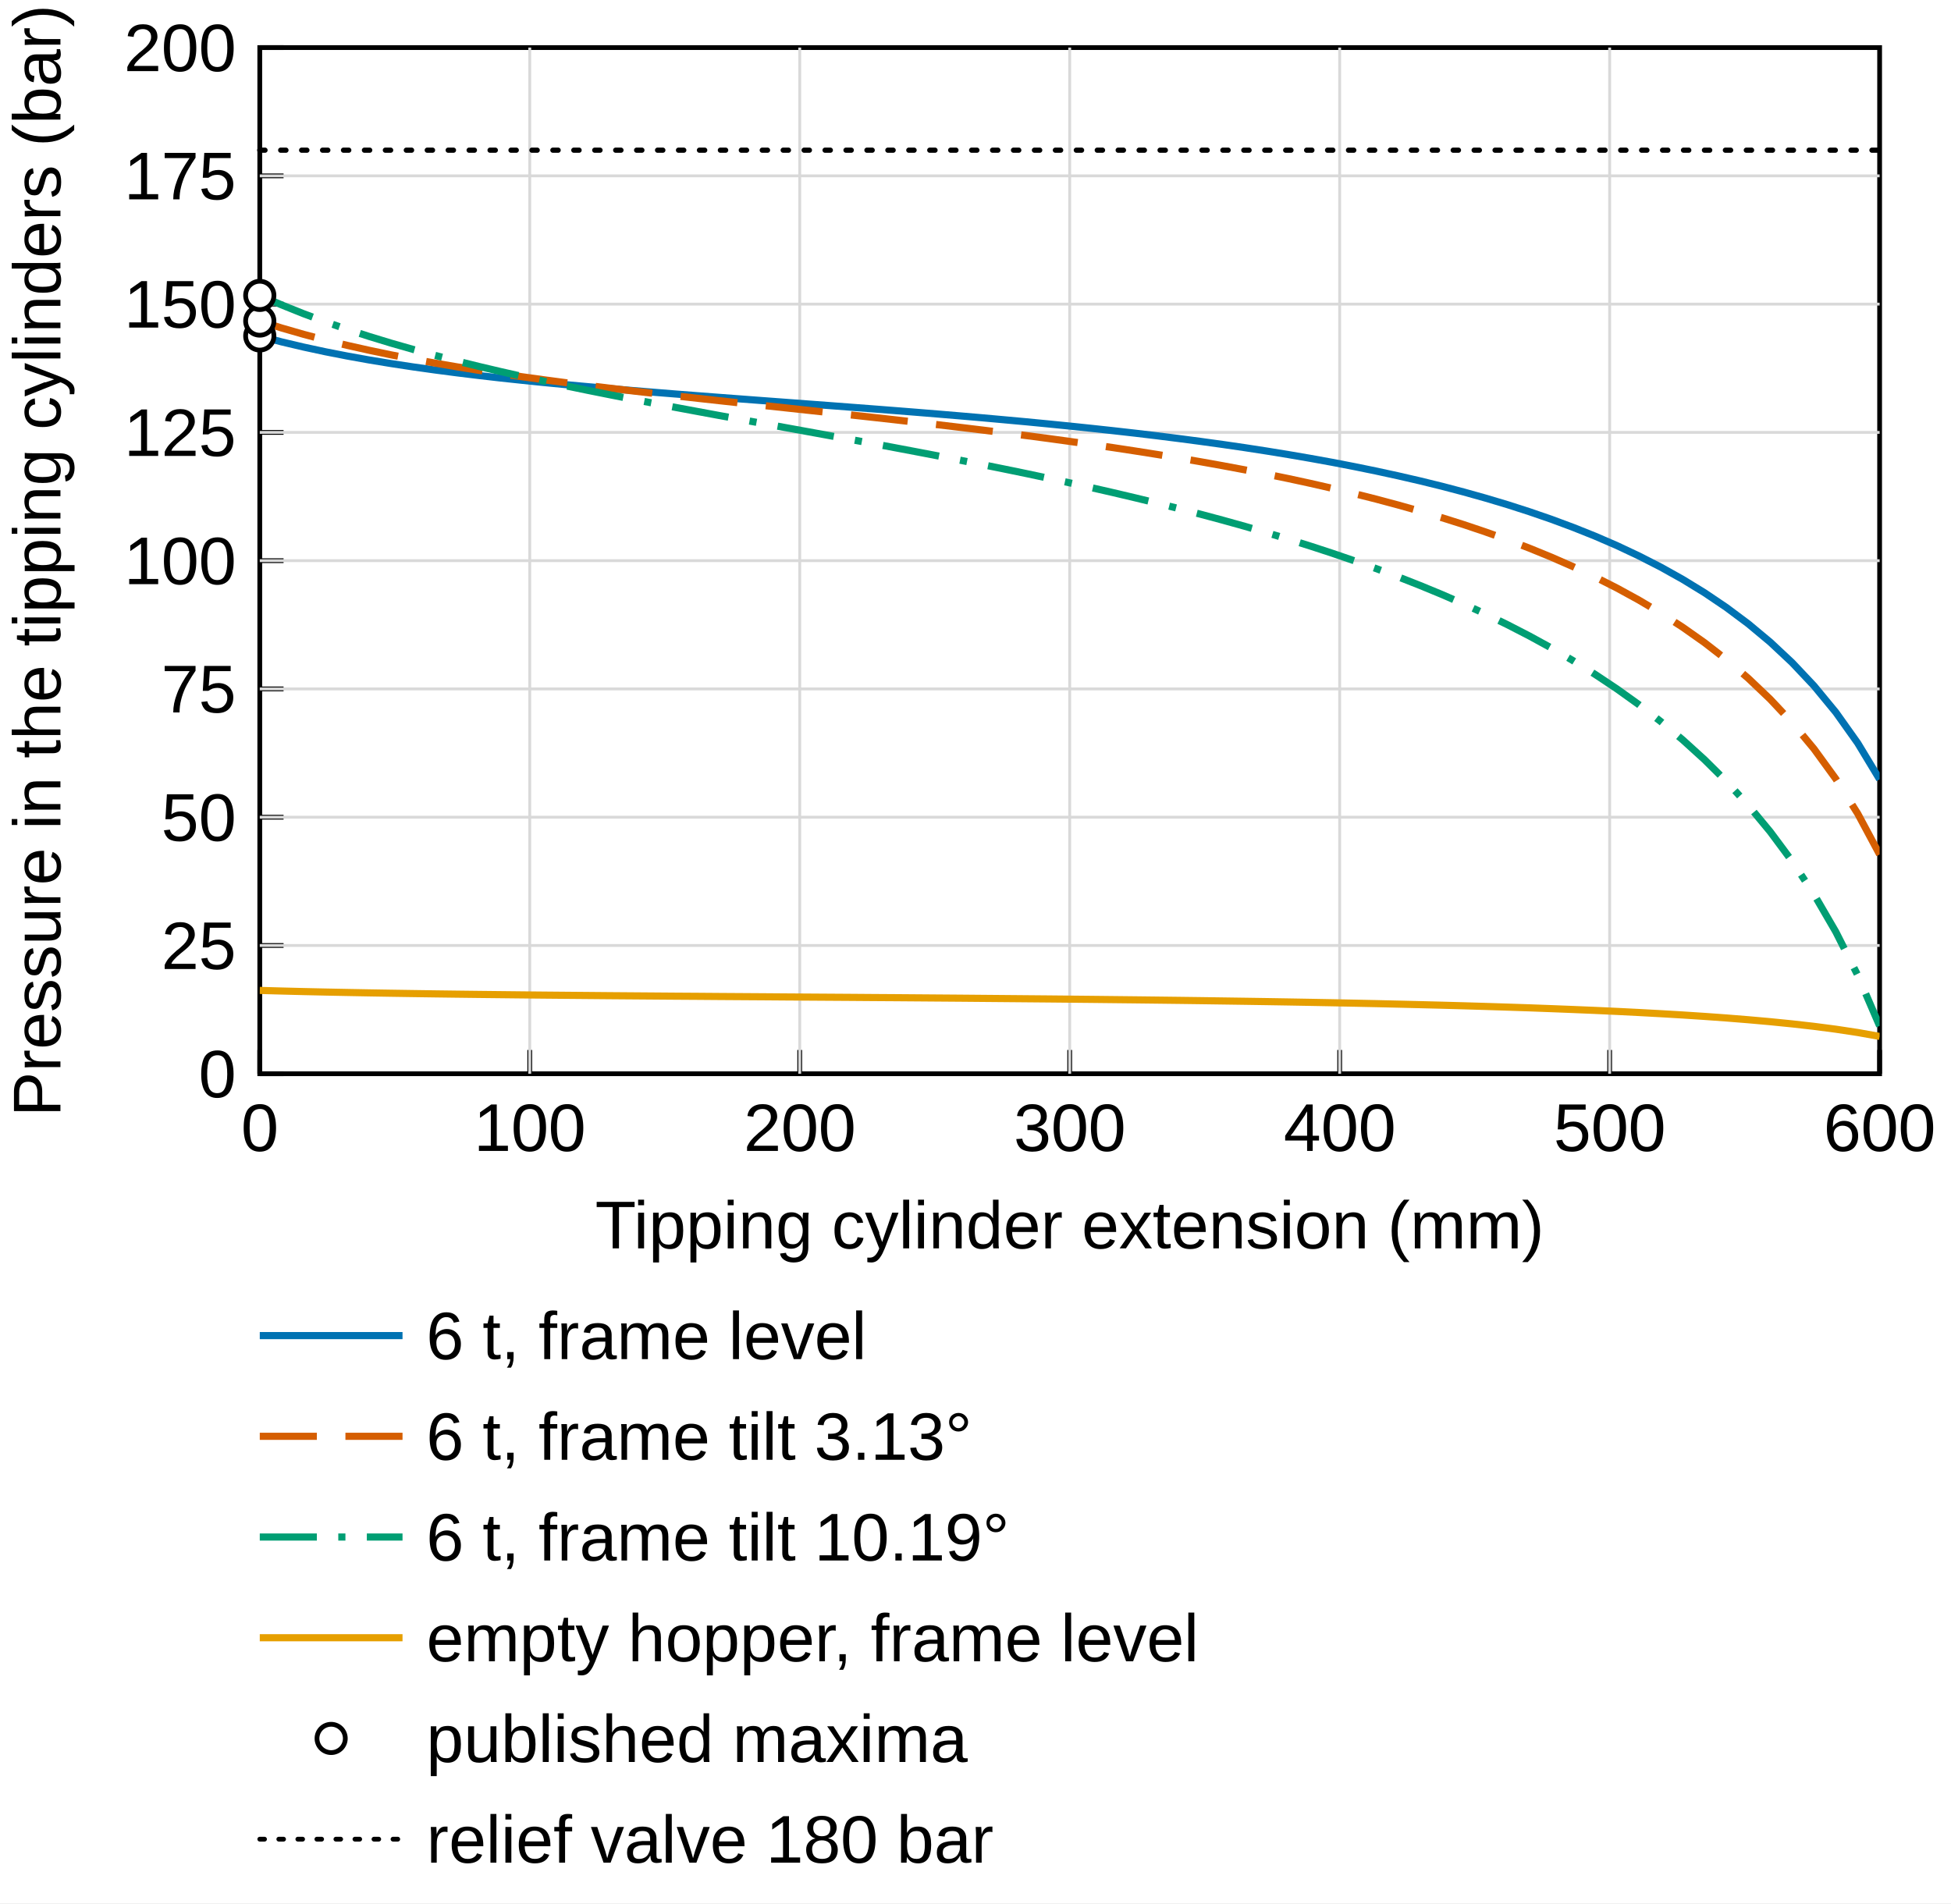
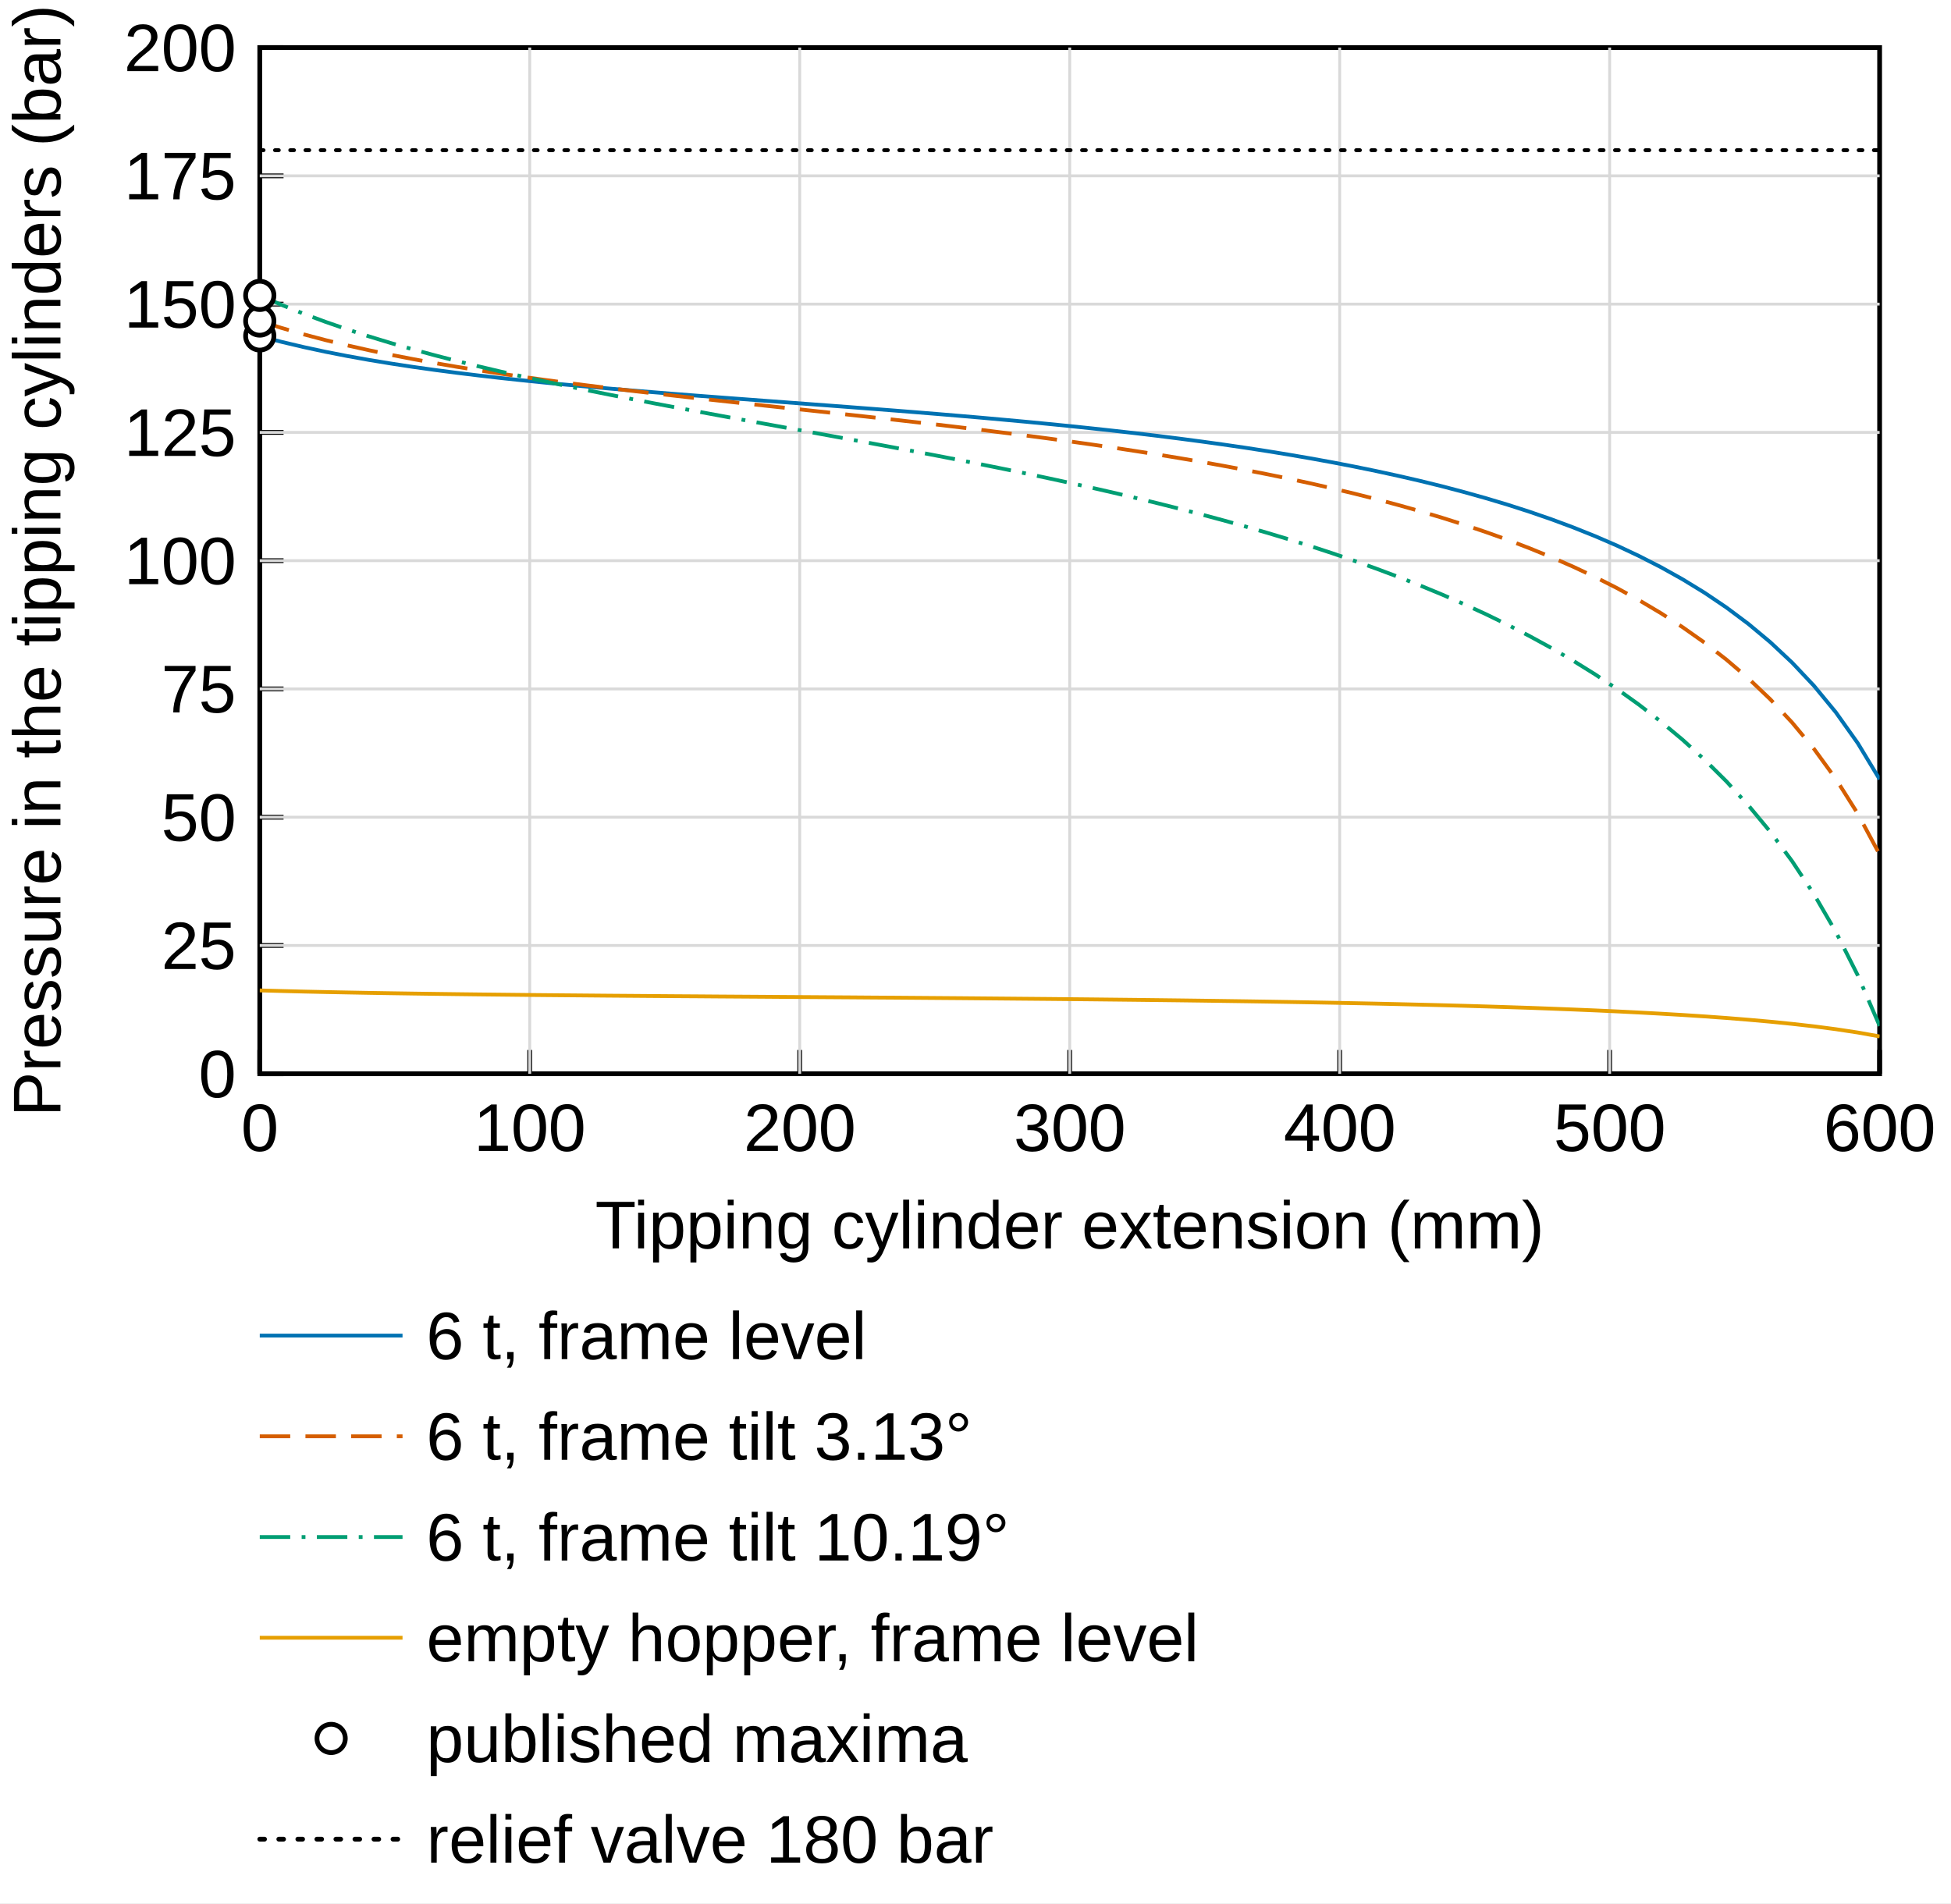
<svg xmlns="http://www.w3.org/2000/svg" width="82.000mm" height="80.000mm" viewBox="0 0 82.000 80.000" font-family="Arial, Helvetica, sans-serif" font-size="2.822">
  <rect width="100%" height="100%" fill="#fff" />
  <defs>
    <clipPath id="clip0">
      <rect x="10.918" y="2.000" width="68.082" height="43.133" />
    </clipPath>
  </defs>
  <rect x="10.918" y="2.000" width="68.082" height="43.133" fill="none" stroke="#000" stroke-width="0.2" />
  <line x1="10.918" y1="45.133" x2="10.918" y2="44.133" stroke="#000" stroke-width="0.2" />
  <text x="10.918" y="48.379" text-anchor="middle">0</text>
  <line x1="22.265" y1="45.133" x2="22.265" y2="44.133" stroke="#000" stroke-width="0.2" />
  <text x="22.265" y="48.379" text-anchor="middle">100</text>
  <line x1="33.612" y1="45.133" x2="33.612" y2="44.133" stroke="#000" stroke-width="0.2" />
  <text x="33.612" y="48.379" text-anchor="middle">200</text>
  <line x1="44.959" y1="45.133" x2="44.959" y2="44.133" stroke="#000" stroke-width="0.2" />
  <text x="44.959" y="48.379" text-anchor="middle">300</text>
  <line x1="56.306" y1="45.133" x2="56.306" y2="44.133" stroke="#000" stroke-width="0.2" />
  <text x="56.306" y="48.379" text-anchor="middle">400</text>
  <line x1="67.653" y1="45.133" x2="67.653" y2="44.133" stroke="#000" stroke-width="0.2" />
  <text x="67.653" y="48.379" text-anchor="middle">500</text>
  <line x1="79.000" y1="45.133" x2="79.000" y2="44.133" stroke="#000" stroke-width="0.2" />
  <text x="79.000" y="48.379" text-anchor="middle">600</text>
  <line x1="10.918" y1="45.133" x2="11.918" y2="45.133" stroke="#000" stroke-width="0.2" />
  <text x="9.918" y="46.121" text-anchor="end">0</text>
  <line x1="10.918" y1="39.742" x2="11.918" y2="39.742" stroke="#000" stroke-width="0.2" />
  <text x="9.918" y="40.729" text-anchor="end">25</text>
  <line x1="10.918" y1="34.350" x2="11.918" y2="34.350" stroke="#000" stroke-width="0.2" />
  <text x="9.918" y="35.338" text-anchor="end">50</text>
  <line x1="10.918" y1="28.958" x2="11.918" y2="28.958" stroke="#000" stroke-width="0.2" />
  <text x="9.918" y="29.946" text-anchor="end">75</text>
  <line x1="10.918" y1="23.567" x2="11.918" y2="23.567" stroke="#000" stroke-width="0.2" />
  <text x="9.918" y="24.554" text-anchor="end">100</text>
  <line x1="10.918" y1="18.175" x2="11.918" y2="18.175" stroke="#000" stroke-width="0.2" />
  <text x="9.918" y="19.163" text-anchor="end">125</text>
  <line x1="10.918" y1="12.783" x2="11.918" y2="12.783" stroke="#000" stroke-width="0.2" />
  <text x="9.918" y="13.771" text-anchor="end">150</text>
  <line x1="10.918" y1="7.392" x2="11.918" y2="7.392" stroke="#000" stroke-width="0.2" />
  <text x="9.918" y="8.379" text-anchor="end">175</text>
  <line x1="10.918" y1="2.000" x2="11.918" y2="2.000" stroke="#000" stroke-width="0.2" />
  <text x="9.918" y="2.988" text-anchor="end">200</text>
  <text x="44.959" y="52.471" text-anchor="middle">Tipping cylinder extension (mm)</text>
  <text transform="translate(2.540,23.567) rotate(-90)" text-anchor="middle">Pressure in the tipping cylinders (bar)</text>
  <line x1="22.265" y1="2.000" x2="22.265" y2="45.133" stroke="#d9d9d9" stroke-width="0.12" />
  <line x1="33.612" y1="2.000" x2="33.612" y2="45.133" stroke="#d9d9d9" stroke-width="0.12" />
  <line x1="44.959" y1="2.000" x2="44.959" y2="45.133" stroke="#d9d9d9" stroke-width="0.12" />
  <line x1="56.306" y1="2.000" x2="56.306" y2="45.133" stroke="#d9d9d9" stroke-width="0.12" />
  <line x1="67.653" y1="2.000" x2="67.653" y2="45.133" stroke="#d9d9d9" stroke-width="0.12" />
  <line x1="10.918" y1="39.742" x2="79.000" y2="39.742" stroke="#d9d9d9" stroke-width="0.12" />
  <line x1="10.918" y1="34.350" x2="79.000" y2="34.350" stroke="#d9d9d9" stroke-width="0.12" />
  <line x1="10.918" y1="28.958" x2="79.000" y2="28.958" stroke="#d9d9d9" stroke-width="0.12" />
  <line x1="10.918" y1="23.567" x2="79.000" y2="23.567" stroke="#d9d9d9" stroke-width="0.12" />
  <line x1="10.918" y1="18.175" x2="79.000" y2="18.175" stroke="#d9d9d9" stroke-width="0.12" />
  <line x1="10.918" y1="12.783" x2="79.000" y2="12.783" stroke="#d9d9d9" stroke-width="0.12" />
  <line x1="10.918" y1="7.392" x2="79.000" y2="7.392" stroke="#d9d9d9" stroke-width="0.12" />
-   <line x1="10.918" y1="6.313" x2="79.000" y2="6.313" stroke="#000" stroke-width="0.22" stroke-dasharray="0.220,0.660" stroke-linecap="round" />
+   <line x1="10.918" y1="6.313" x2="79.000" y2="6.313" stroke="#000" stroke-width="0.16" stroke-dasharray="0.160,0.480" stroke-linecap="round" />
  <g clip-path="url(#clip0)">
-     <path d="M10.918 14.130L11.838 14.371L12.758 14.588L13.678 14.786L14.598 14.966L15.518 15.131L16.438 15.282L17.358 15.422L18.278 15.551L19.198 15.671L20.118 15.783L21.038 15.889L21.959 15.987L22.879 16.081L23.799 16.170L24.719 16.254L25.639 16.335L26.559 16.413L27.479 16.488L28.399 16.562L29.319 16.633L30.239 16.703L31.159 16.772L32.079 16.841L32.999 16.909L33.919 16.978L34.839 17.046L35.759 17.116L36.679 17.186L37.599 17.257L38.519 17.330L39.439 17.405L40.359 17.482L41.279 17.561L42.199 17.644L43.119 17.728L44.039 17.817L44.959 17.909L45.879 18.005L46.799 18.105L47.719 18.209L48.639 18.319L49.559 18.435L50.479 18.556L51.399 18.683L52.319 18.817L53.239 18.959L54.159 19.109L55.079 19.267L55.999 19.434L56.919 19.612L57.839 19.800L58.759 20.000L59.679 20.212L60.600 20.438L61.520 20.680L62.440 20.938L63.360 21.213L64.280 21.509L65.200 21.826L66.120 22.168L67.040 22.536L67.960 22.934L68.880 23.367L69.800 23.837L70.720 24.351L71.640 24.914L72.560 25.535L73.480 26.222L74.400 26.989L75.320 27.850L76.240 28.826L77.160 29.942L78.080 31.236L79.000 32.757" fill="none" stroke="#0072B2" stroke-width="0.300" stroke-linejoin="round" />
-     <path d="M10.918 13.496L11.838 13.787L12.758 14.052L13.678 14.295L14.598 14.518L15.518 14.724L16.438 14.916L17.358 15.094L18.278 15.261L19.198 15.418L20.118 15.566L21.038 15.706L21.959 15.839L22.879 15.966L23.799 16.088L24.719 16.205L25.639 16.318L26.559 16.428L27.479 16.535L28.399 16.639L29.319 16.742L30.239 16.843L31.159 16.943L32.079 17.043L32.999 17.142L33.919 17.241L34.839 17.340L35.759 17.441L36.679 17.542L37.599 17.644L38.519 17.749L39.439 17.855L40.359 17.964L41.279 18.075L42.199 18.190L43.119 18.307L44.039 18.428L44.959 18.554L45.879 18.683L46.799 18.818L47.719 18.958L48.639 19.103L49.559 19.254L50.479 19.412L51.399 19.577L52.319 19.749L53.239 19.930L54.159 20.119L55.079 20.318L55.999 20.528L56.919 20.748L57.839 20.980L58.759 21.226L59.679 21.485L60.600 21.760L61.520 22.051L62.440 22.361L63.360 22.690L64.280 23.042L65.200 23.418L66.120 23.821L67.040 24.253L67.960 24.719L68.880 25.223L69.800 25.769L70.720 26.363L71.640 27.012L72.560 27.726L73.480 28.513L74.400 29.389L75.320 30.369L76.240 31.476L77.160 32.741L78.080 34.201L79.000 35.916" fill="none" stroke="#D55E00" stroke-width="0.300" stroke-linejoin="round" stroke-dasharray="2.400,1.200" />
-     <path d="M10.918 12.417L11.838 12.817L12.758 13.186L13.678 13.528L14.598 13.846L15.518 14.143L16.438 14.423L17.358 14.686L18.278 14.936L19.198 15.173L20.118 15.400L21.038 15.617L21.959 15.825L22.879 16.027L23.799 16.221L24.719 16.411L25.639 16.595L26.559 16.775L27.479 16.952L28.399 17.126L29.319 17.297L30.239 17.467L31.159 17.636L32.079 17.803L32.999 17.971L33.919 18.138L34.839 18.306L35.759 18.474L36.679 18.644L37.599 18.816L38.519 18.990L39.439 19.166L40.359 19.345L41.279 19.527L42.199 19.713L43.119 19.902L44.039 20.097L44.959 20.296L45.879 20.500L46.799 20.710L47.719 20.927L48.639 21.150L49.559 21.381L50.479 21.620L51.399 21.867L52.319 22.123L53.239 22.390L54.159 22.667L55.079 22.955L55.999 23.256L56.919 23.571L57.839 23.900L58.759 24.245L59.679 24.607L60.600 24.987L61.520 25.388L62.440 25.811L63.360 26.259L64.280 26.733L65.200 27.236L66.120 27.773L67.040 28.345L67.960 28.958L68.880 29.617L69.800 30.327L70.720 31.095L71.640 31.931L72.560 32.844L73.480 33.848L74.400 34.958L75.320 36.196L76.240 37.588L77.160 39.171L78.080 40.993L79.000 43.123" fill="none" stroke="#009E73" stroke-width="0.300" stroke-linejoin="round" stroke-dasharray="2.400,0.900,0.300,0.900" />
-     <path d="M10.918 41.631L11.838 41.656L12.758 41.679L13.678 41.699L14.598 41.717L15.518 41.734L16.438 41.749L17.358 41.763L18.278 41.776L19.198 41.788L20.118 41.799L21.038 41.809L21.959 41.819L22.879 41.828L23.799 41.836L24.719 41.844L25.639 41.852L26.559 41.859L27.479 41.866L28.399 41.873L29.319 41.879L30.239 41.886L31.159 41.892L32.079 41.898L32.999 41.905L33.919 41.911L34.839 41.917L35.759 41.923L36.679 41.930L37.599 41.936L38.519 41.943L39.439 41.950L40.359 41.957L41.279 41.965L42.199 41.973L43.119 41.981L44.039 41.989L44.959 41.998L45.879 42.007L46.799 42.017L47.719 42.027L48.639 42.038L49.559 42.049L50.479 42.061L51.399 42.074L52.319 42.087L53.239 42.101L54.159 42.116L55.079 42.132L55.999 42.149L56.919 42.167L57.839 42.186L58.759 42.207L59.679 42.229L60.600 42.252L61.520 42.277L62.440 42.304L63.360 42.333L64.280 42.363L65.200 42.397L66.120 42.433L67.040 42.471L67.960 42.513L68.880 42.559L69.800 42.609L70.720 42.663L71.640 42.723L72.560 42.789L73.480 42.863L74.400 42.945L75.320 43.037L76.240 43.141L77.160 43.261L78.080 43.400L79.000 43.564" fill="none" stroke="#E69F00" stroke-width="0.300" stroke-linejoin="round" />
+     <path d="M10.918 14.130L11.838 14.371L12.758 14.588L13.678 14.786L14.598 14.966L15.518 15.131L16.438 15.282L17.358 15.422L18.278 15.551L19.198 15.671L20.118 15.783L21.038 15.889L21.959 15.987L22.879 16.081L23.799 16.170L24.719 16.254L25.639 16.335L26.559 16.413L27.479 16.488L28.399 16.562L29.319 16.633L30.239 16.703L31.159 16.772L32.079 16.841L32.999 16.909L33.919 16.978L34.839 17.046L35.759 17.116L36.679 17.186L37.599 17.257L38.519 17.330L39.439 17.405L40.359 17.482L41.279 17.561L42.199 17.644L43.119 17.728L44.039 17.817L44.959 17.909L45.879 18.005L46.799 18.105L47.719 18.209L48.639 18.319L49.559 18.435L50.479 18.556L51.399 18.683L52.319 18.817L53.239 18.959L54.159 19.109L55.079 19.267L55.999 19.434L56.919 19.612L57.839 19.800L58.759 20.000L59.679 20.212L60.600 20.438L61.520 20.680L62.440 20.938L63.360 21.213L64.280 21.509L65.200 21.826L66.120 22.168L67.040 22.536L67.960 22.934L68.880 23.367L69.800 23.837L70.720 24.351L71.640 24.914L72.560 25.535L73.480 26.222L74.400 26.989L75.320 27.850L76.240 28.826L77.160 29.942L78.080 31.236L79.000 32.757" fill="none" stroke="#0072B2" stroke-width="0.160" stroke-linejoin="round" />
+     <path d="M10.918 13.496L11.838 13.787L12.758 14.052L13.678 14.295L14.598 14.518L15.518 14.724L16.438 14.916L17.358 15.094L18.278 15.261L19.198 15.418L20.118 15.566L21.038 15.706L21.959 15.839L22.879 15.966L23.799 16.088L24.719 16.205L25.639 16.318L26.559 16.428L27.479 16.535L28.399 16.639L29.319 16.742L30.239 16.843L31.159 16.943L32.079 17.043L32.999 17.142L33.919 17.241L34.839 17.340L35.759 17.441L36.679 17.542L37.599 17.644L38.519 17.749L39.439 17.855L40.359 17.964L41.279 18.075L42.199 18.190L43.119 18.307L44.039 18.428L44.959 18.554L45.879 18.683L46.799 18.818L47.719 18.958L48.639 19.103L49.559 19.254L50.479 19.412L51.399 19.577L52.319 19.749L53.239 19.930L54.159 20.119L55.079 20.318L55.999 20.528L56.919 20.748L57.839 20.980L58.759 21.226L59.679 21.485L60.600 21.760L61.520 22.051L62.440 22.361L63.360 22.690L64.280 23.042L65.200 23.418L66.120 23.821L67.040 24.253L67.960 24.719L68.880 25.223L69.800 25.769L70.720 26.363L71.640 27.012L72.560 27.726L73.480 28.513L74.400 29.389L75.320 30.369L76.240 31.476L77.160 32.741L78.080 34.201L79.000 35.916" fill="none" stroke="#D55E00" stroke-width="0.160" stroke-linejoin="round" stroke-dasharray="1.280,0.640" />
+     <path d="M10.918 12.417L11.838 12.817L12.758 13.186L13.678 13.528L14.598 13.846L15.518 14.143L16.438 14.423L17.358 14.686L18.278 14.936L19.198 15.173L20.118 15.400L21.038 15.617L21.959 15.825L22.879 16.027L23.799 16.221L24.719 16.411L25.639 16.595L26.559 16.775L27.479 16.952L28.399 17.126L29.319 17.297L30.239 17.467L31.159 17.636L32.079 17.803L32.999 17.971L33.919 18.138L34.839 18.306L35.759 18.474L36.679 18.644L37.599 18.816L38.519 18.990L39.439 19.166L40.359 19.345L41.279 19.527L42.199 19.713L43.119 19.902L44.039 20.097L44.959 20.296L45.879 20.500L46.799 20.710L47.719 20.927L48.639 21.150L49.559 21.381L50.479 21.620L51.399 21.867L52.319 22.123L53.239 22.390L54.159 22.667L55.079 22.955L55.999 23.256L56.919 23.571L57.839 23.900L58.759 24.245L59.679 24.607L60.600 24.987L61.520 25.388L62.440 25.811L63.360 26.259L64.280 26.733L65.200 27.236L66.120 27.773L67.040 28.345L67.960 28.958L68.880 29.617L69.800 30.327L70.720 31.095L71.640 31.931L72.560 32.844L73.480 33.848L74.400 34.958L75.320 36.196L76.240 37.588L77.160 39.171L78.080 40.993L79.000 43.123" fill="none" stroke="#009E73" stroke-width="0.160" stroke-linejoin="round" stroke-dasharray="1.280,0.480,0.160,0.480" />
+     <path d="M10.918 41.631L11.838 41.656L12.758 41.679L13.678 41.699L14.598 41.717L15.518 41.734L16.438 41.749L17.358 41.763L18.278 41.776L19.198 41.788L20.118 41.799L21.038 41.809L21.959 41.819L22.879 41.828L23.799 41.836L24.719 41.844L25.639 41.852L26.559 41.859L27.479 41.866L28.399 41.873L29.319 41.879L30.239 41.886L31.159 41.892L32.079 41.898L32.999 41.905L33.919 41.911L34.839 41.917L35.759 41.923L36.679 41.930L37.599 41.936L38.519 41.943L39.439 41.950L40.359 41.957L41.279 41.965L42.199 41.973L43.119 41.981L44.039 41.989L44.959 41.998L45.879 42.007L46.799 42.017L47.719 42.027L48.639 42.038L49.559 42.049L50.479 42.061L51.399 42.074L52.319 42.087L53.239 42.101L54.159 42.116L55.079 42.132L55.999 42.149L56.919 42.167L57.839 42.186L58.759 42.207L59.679 42.229L60.600 42.252L61.520 42.277L62.440 42.304L63.360 42.333L64.280 42.363L65.200 42.397L66.120 42.433L67.040 42.471L67.960 42.513L68.880 42.559L69.800 42.609L70.720 42.663L71.640 42.723L72.560 42.789L73.480 42.863L74.400 42.945L75.320 43.037L76.240 43.141L77.160 43.261L78.080 43.400L79.000 43.564" fill="none" stroke="#E69F00" stroke-width="0.160" stroke-linejoin="round" />
  </g>
  <circle cx="10.918" cy="14.120" r="0.595" fill="#fff" stroke="#000" stroke-width="0.2" />
  <circle cx="10.918" cy="13.495" r="0.595" fill="#fff" stroke="#000" stroke-width="0.2" />
  <circle cx="10.918" cy="12.417" r="0.595" fill="#fff" stroke="#000" stroke-width="0.2" />
-   <line x1="10.918" y1="56.140" x2="16.918" y2="56.140" stroke="#0072B2" stroke-width="0.300" />
+   <line x1="10.918" y1="56.140" x2="16.918" y2="56.140" stroke="#0072B2" stroke-width="0.160" />
  <text x="17.918" y="57.128">6 t, frame level</text>
-   <line x1="10.918" y1="60.373" x2="16.918" y2="60.373" stroke="#D55E00" stroke-width="0.300" stroke-dasharray="2.400,1.200" />
+   <line x1="10.918" y1="60.373" x2="16.918" y2="60.373" stroke="#D55E00" stroke-width="0.160" stroke-dasharray="1.280,0.640" />
  <text x="17.918" y="61.361">6 t, frame tilt 3.13°</text>
-   <line x1="10.918" y1="64.607" x2="16.918" y2="64.607" stroke="#009E73" stroke-width="0.300" stroke-dasharray="2.400,0.900,0.300,0.900" />
+   <line x1="10.918" y1="64.607" x2="16.918" y2="64.607" stroke="#009E73" stroke-width="0.160" stroke-dasharray="1.280,0.480,0.160,0.480" />
  <text x="17.918" y="65.594">6 t, frame tilt 10.19°</text>
-   <line x1="10.918" y1="68.840" x2="16.918" y2="68.840" stroke="#E69F00" stroke-width="0.300" />
+   <line x1="10.918" y1="68.840" x2="16.918" y2="68.840" stroke="#E69F00" stroke-width="0.160" />
  <text x="17.918" y="69.828">empty hopper, frame level</text>
  <circle cx="13.918" cy="73.073" r="0.595" fill="#fff" stroke="#000" stroke-width="0.2" />
  <text x="17.918" y="74.061">published maxima</text>
  <line x1="10.918" y1="77.307" x2="16.918" y2="77.307" stroke="#000" stroke-width="0.200" stroke-dasharray="0.200,0.600" stroke-linecap="round" />
  <text x="17.918" y="78.294">relief valve 180 bar</text>
</svg>
